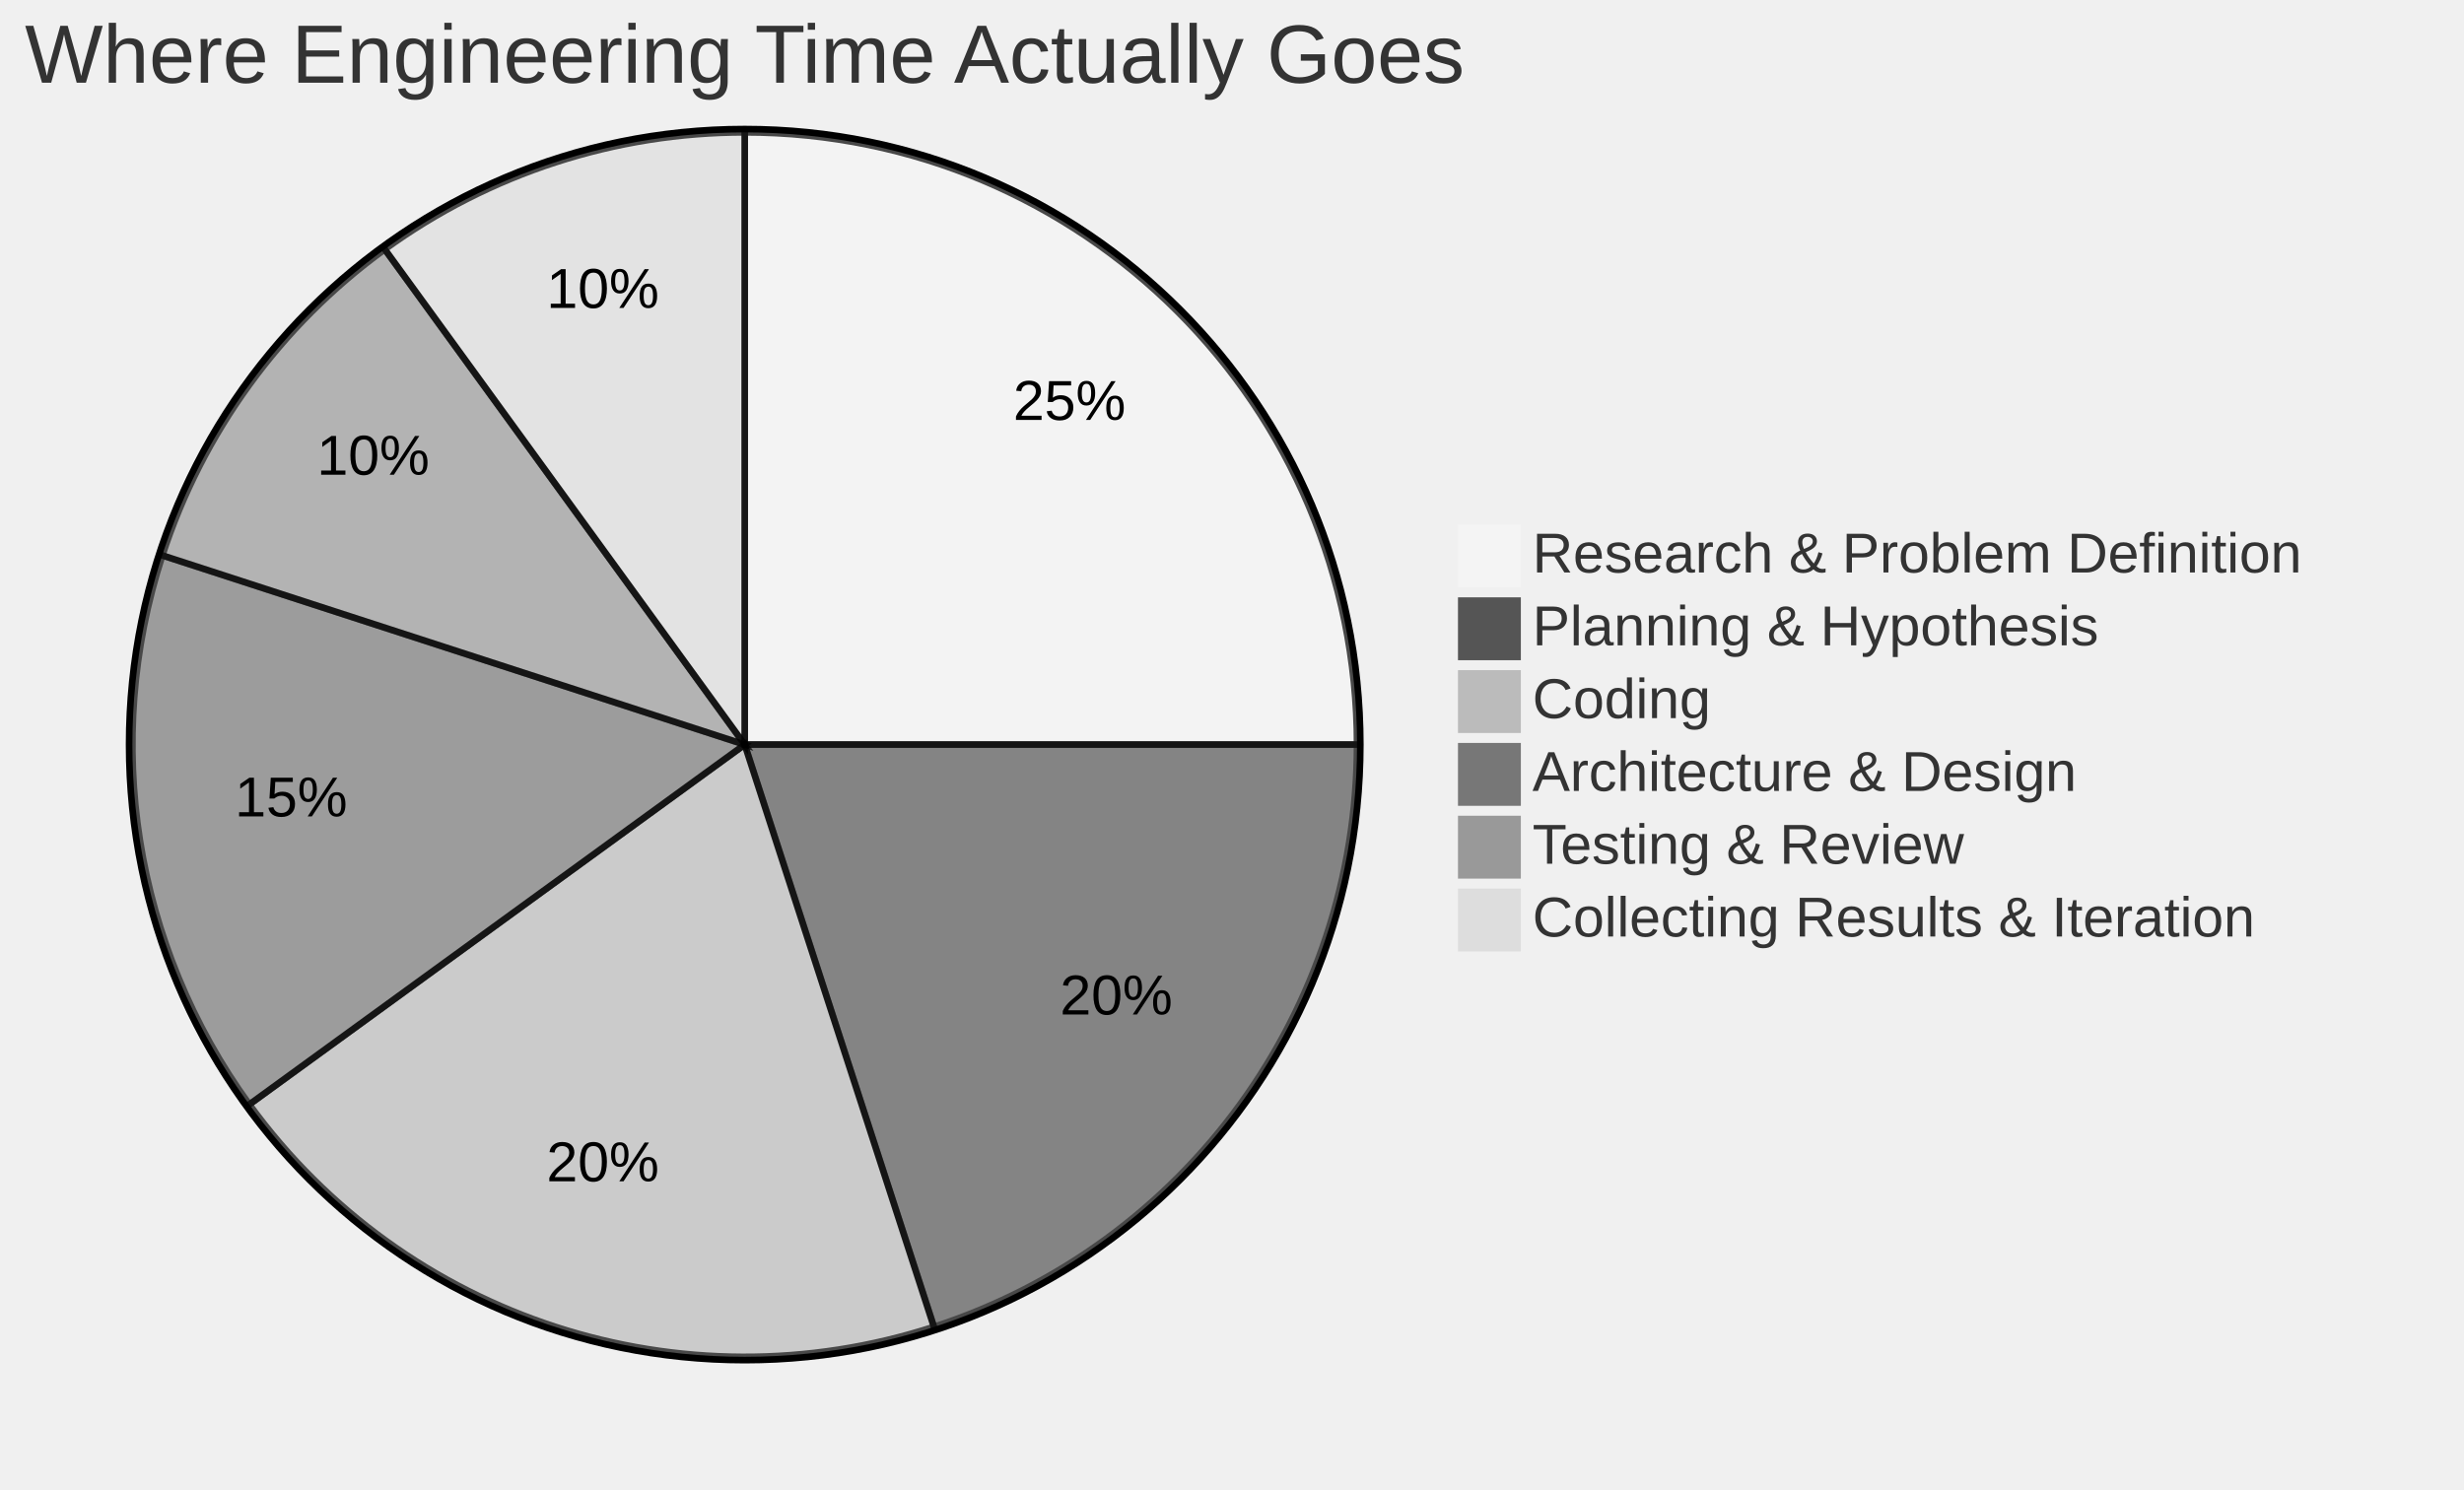
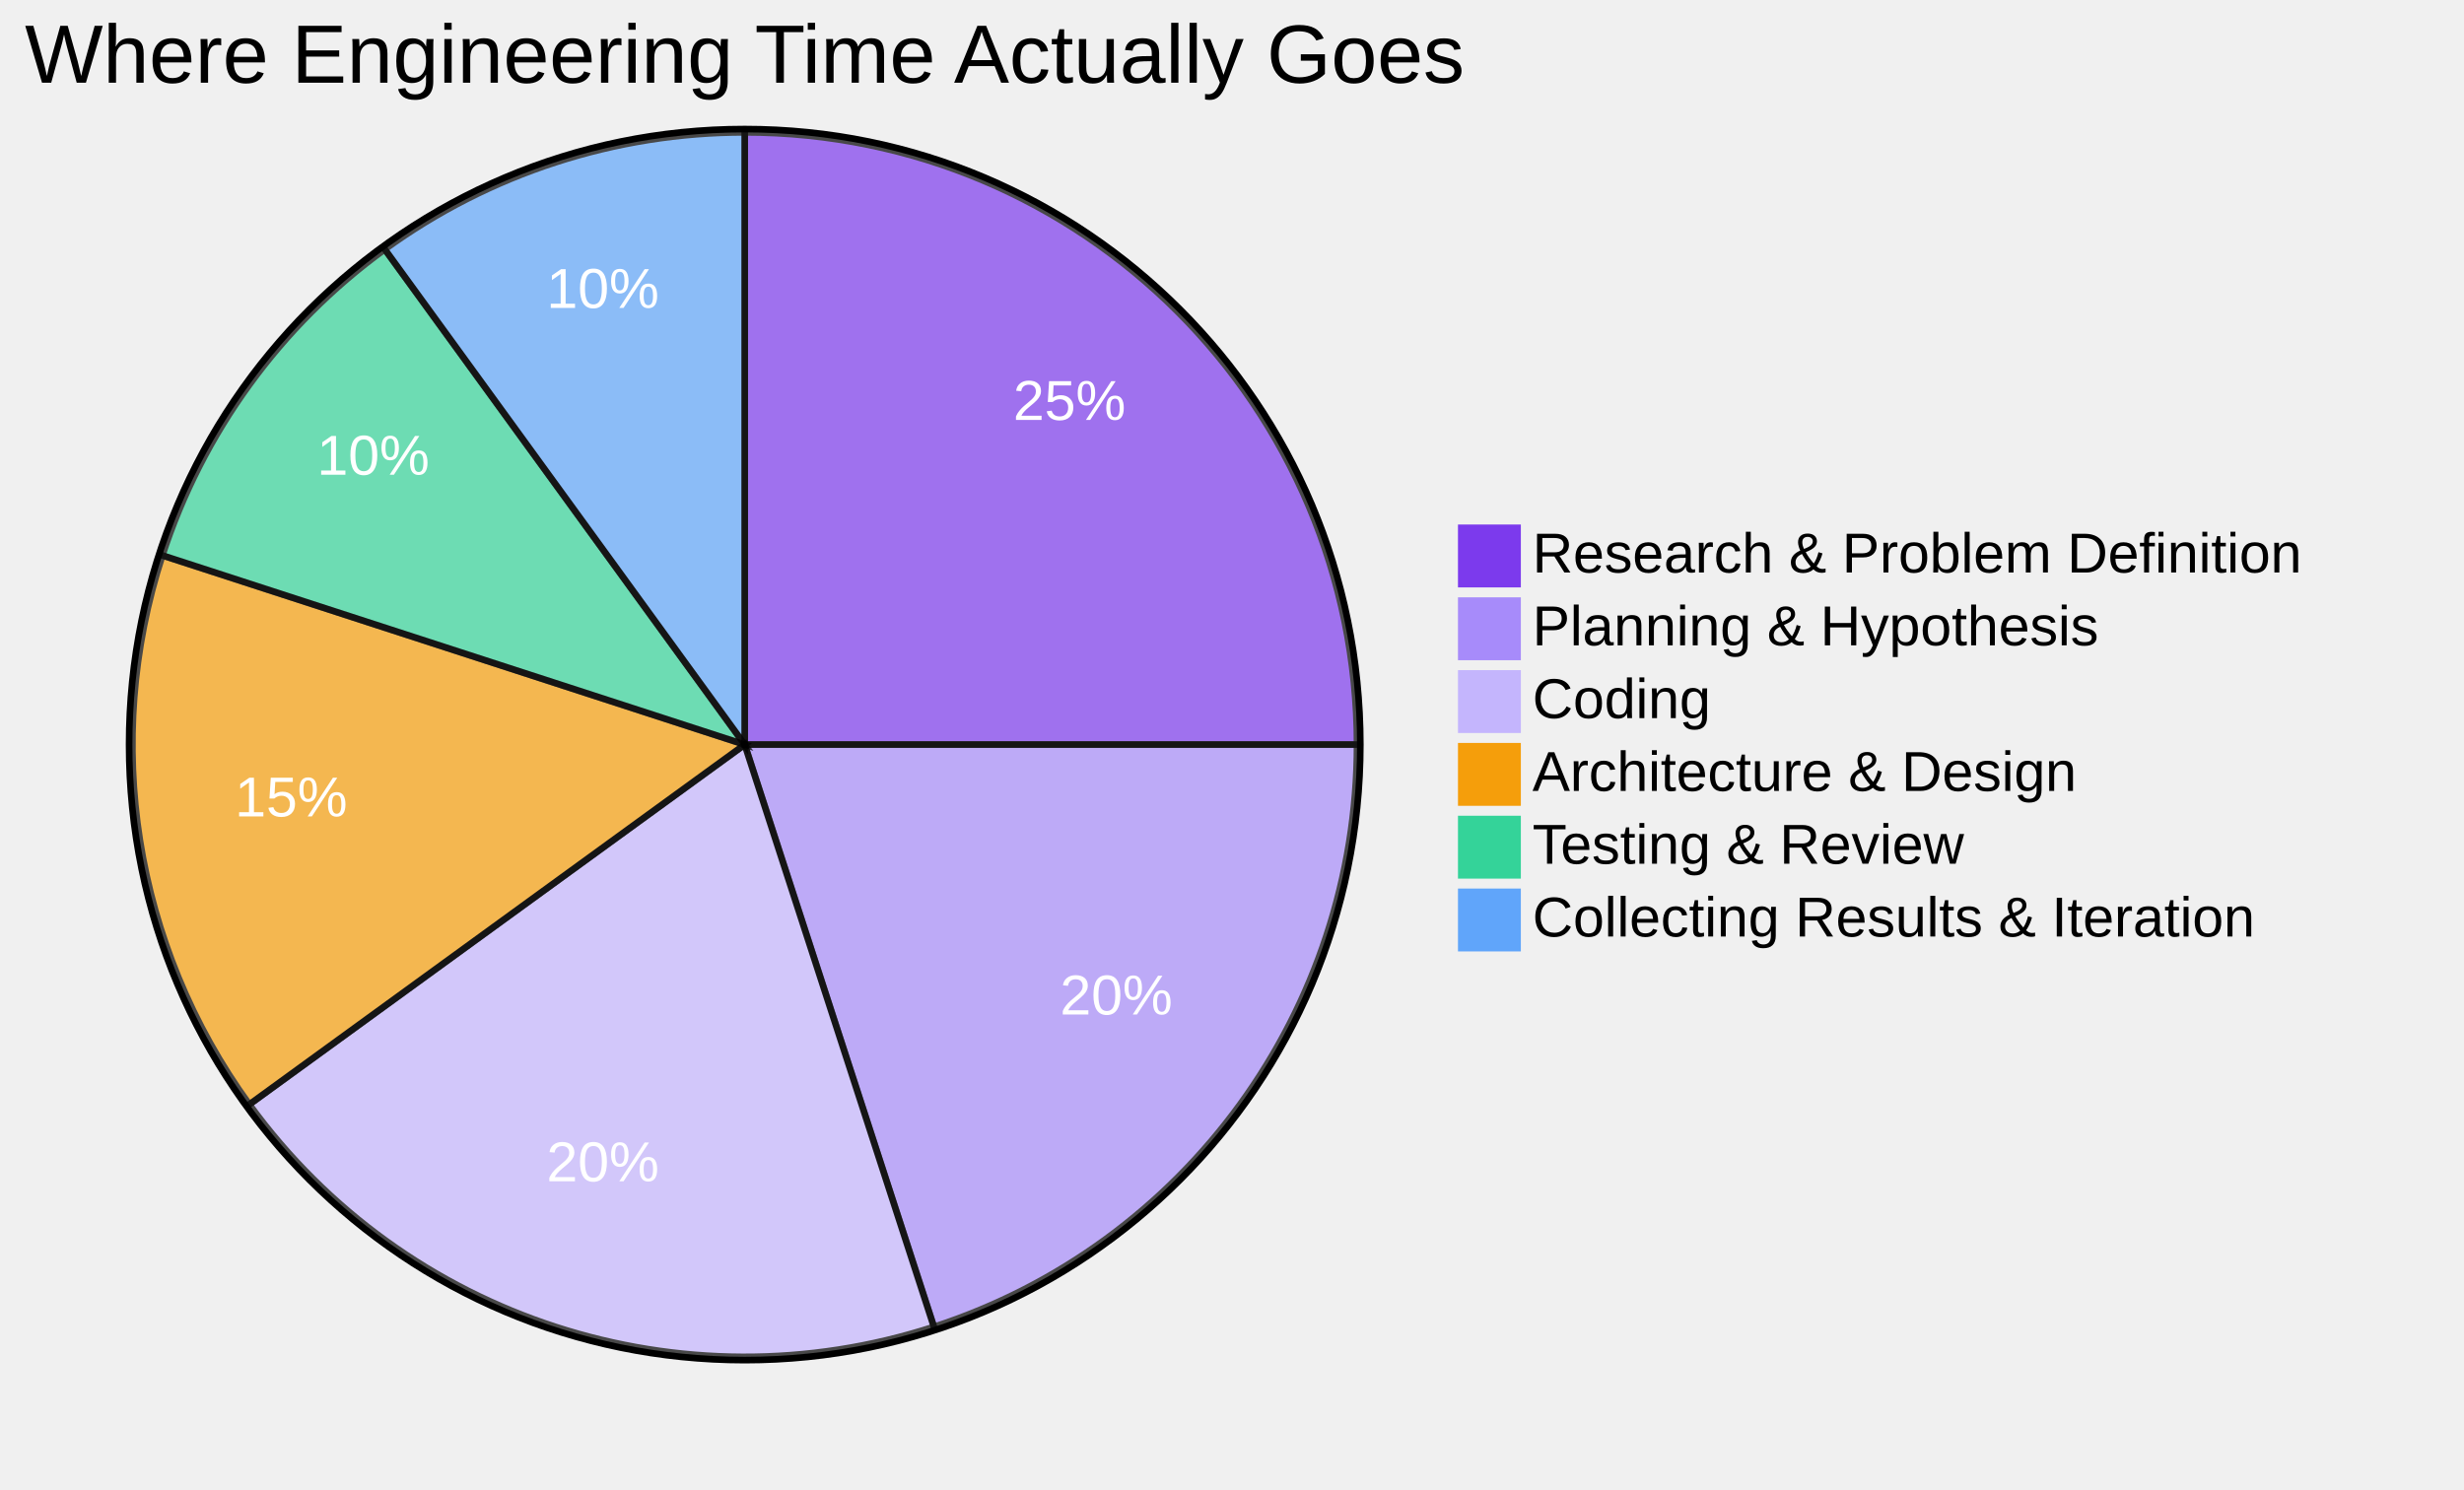
<svg xmlns="http://www.w3.org/2000/svg" aria-roledescription="pie" role="graphics-document document" style="max-width: 744.453px; background-color: transparent;" viewBox="0 0 744.453 450" width="100%" id="my-svg">
-   <style>#my-svg{font-family:"trebuchet ms",verdana,arial,sans-serif;font-size:16px;fill:#000000;}@keyframes edge-animation-frame{from{stroke-dashoffset:0;}}@keyframes dash{to{stroke-dashoffset:0;}}#my-svg .edge-animation-slow{stroke-dasharray:9,5!important;stroke-dashoffset:900;animation:dash 50s linear infinite;stroke-linecap:round;}#my-svg .edge-animation-fast{stroke-dasharray:9,5!important;stroke-dashoffset:900;animation:dash 20s linear infinite;stroke-linecap:round;}#my-svg .error-icon{fill:#552222;}#my-svg .error-text{fill:#552222;stroke:#552222;}#my-svg .edge-thickness-normal{stroke-width:1px;}#my-svg .edge-thickness-thick{stroke-width:3.5px;}#my-svg .edge-pattern-solid{stroke-dasharray:0;}#my-svg .edge-thickness-invisible{stroke-width:0;fill:none;}#my-svg .edge-pattern-dashed{stroke-dasharray:3;}#my-svg .edge-pattern-dotted{stroke-dasharray:2;}#my-svg .marker{fill:#666;stroke:#666;}#my-svg .marker.cross{stroke:#666;}#my-svg svg{font-family:"trebuchet ms",verdana,arial,sans-serif;font-size:16px;}#my-svg p{margin:0;}#my-svg .pieCircle{stroke:black;stroke-width:2px;opacity:0.7;}#my-svg .pieOuterCircle{stroke:black;stroke-width:2px;fill:none;}#my-svg .pieTitleText{text-anchor:middle;font-size:25px;fill:#333;font-family:"trebuchet ms",verdana,arial,sans-serif;}#my-svg .slice{font-family:"trebuchet ms",verdana,arial,sans-serif;fill:#000000;font-size:17px;}#my-svg .legend text{fill:#333;font-family:"trebuchet ms",verdana,arial,sans-serif;font-size:17px;}#my-svg :root{--mermaid-font-family:"trebuchet ms",verdana,arial,sans-serif;}</style>
+   <style>#my-svg{font-family:"trebuchet ms",verdana,arial,sans-serif;font-size:16px;fill:#333;}@keyframes edge-animation-frame{from{stroke-dashoffset:0;}}@keyframes dash{to{stroke-dashoffset:0;}}#my-svg .edge-animation-slow{stroke-dasharray:9,5!important;stroke-dashoffset:900;animation:dash 50s linear infinite;stroke-linecap:round;}#my-svg .edge-animation-fast{stroke-dasharray:9,5!important;stroke-dashoffset:900;animation:dash 20s linear infinite;stroke-linecap:round;}#my-svg .error-icon{fill:hsl(220.588, 100%, 98.333%);}#my-svg .error-text{fill:rgb(8.5, 5.75, 0);stroke:rgb(8.5, 5.75, 0);}#my-svg .edge-thickness-normal{stroke-width:1px;}#my-svg .edge-thickness-thick{stroke-width:3.5px;}#my-svg .edge-pattern-solid{stroke-dasharray:0;}#my-svg .edge-thickness-invisible{stroke-width:0;fill:none;}#my-svg .edge-pattern-dashed{stroke-dasharray:3;}#my-svg .edge-pattern-dotted{stroke-dasharray:2;}#my-svg .marker{fill:#0b0b0b;stroke:#0b0b0b;}#my-svg .marker.cross{stroke:#0b0b0b;}#my-svg svg{font-family:"trebuchet ms",verdana,arial,sans-serif;font-size:16px;}#my-svg p{margin:0;}#my-svg .pieCircle{stroke:black;stroke-width:2px;opacity:0.7;}#my-svg .pieOuterCircle{stroke:black;stroke-width:2px;fill:none;}#my-svg .pieTitleText{text-anchor:middle;font-size:25px;fill:#000000;font-family:"trebuchet ms",verdana,arial,sans-serif;}#my-svg .slice{font-family:"trebuchet ms",verdana,arial,sans-serif;fill:#ffffff;font-size:17px;}#my-svg .legend text{fill:#000000;font-family:"trebuchet ms",verdana,arial,sans-serif;font-size:17px;}#my-svg :root{--mermaid-font-family:"trebuchet ms",verdana,arial,sans-serif;}</style>
  <g />
  <g transform="translate(225,225)">
    <circle class="pieOuterCircle" r="186" cy="0" cx="0" />
-     <path class="pieCircle" fill="#F4F4F4" d="M0,-185A185,185,0,0,1,185,0L0,0Z" />
-     <path class="pieCircle" fill="#555" d="M185,0A185,185,0,0,1,57.168,175.945L0,0Z" />
-     <path class="pieCircle" fill="#BBB" d="M57.168,175.945A185,185,0,0,1,-149.668,108.74L0,0Z" />
-     <path class="pieCircle" fill="#777" d="M-149.668,108.74A185,185,0,0,1,-175.945,-57.168L0,0Z" />
-     <path class="pieCircle" fill="#999" d="M-175.945,-57.168A185,185,0,0,1,-108.74,-149.668L0,0Z" />
-     <path class="pieCircle" fill="#DDD" d="M-108.74,-149.668A185,185,0,0,1,0,-185L0,0Z" />
+     <path class="pieCircle" fill="#7c3aed" d="M0,-185A185,185,0,0,1,185,0L0,0Z" />
+     <path class="pieCircle" fill="#a78bfa" d="M185,0A185,185,0,0,1,57.168,175.945L0,0Z" />
+     <path class="pieCircle" fill="#c4b5fd" d="M57.168,175.945A185,185,0,0,1,-149.668,108.74L0,0Z" />
+     <path class="pieCircle" fill="#f59e0b" d="M-149.668,108.74A185,185,0,0,1,-175.945,-57.168L0,0Z" />
+     <path class="pieCircle" fill="#34d399" d="M-175.945,-57.168A185,185,0,0,1,-108.74,-149.668L0,0Z" />
+     <path class="pieCircle" fill="#60a5fa" d="M-108.74,-149.668A185,185,0,0,1,0,-185L0,0Z" />
    <text style="text-anchor: middle;" class="slice" transform="translate(98.11107,-98.11107)">25%</text>
    <text style="text-anchor: middle;" class="slice" transform="translate(112.2511,81.5552)">20%</text>
    <text style="text-anchor: middle;" class="slice" transform="translate(-42.87611,131.9591)">20%</text>
    <text style="text-anchor: middle;" class="slice" transform="translate(-137.0418,21.70528)">15%</text>
    <text style="text-anchor: middle;" class="slice" transform="translate(-112.2511,-81.5552)">10%</text>
    <text style="text-anchor: middle;" class="slice" transform="translate(-42.87611,-131.9591)">10%</text>
    <text class="pieTitleText" y="-200" x="0">Where Engineering Time Actually Goes</text>
    <g transform="translate(216,-66)" class="legend">
-       <rect style="fill: rgb(244, 244, 244); stroke: rgb(244, 244, 244);" height="18" width="18" />
+       <rect style="fill: rgb(124, 58, 237); stroke: rgb(124, 58, 237);" height="18" width="18" />
      <text y="14" x="22">Research &amp; Problem Definition</text>
    </g>
    <g transform="translate(216,-44)" class="legend">
-       <rect style="fill: rgb(85, 85, 85); stroke: rgb(85, 85, 85);" height="18" width="18" />
+       <rect style="fill: rgb(167, 139, 250); stroke: rgb(167, 139, 250);" height="18" width="18" />
      <text y="14" x="22">Planning &amp; Hypothesis</text>
    </g>
    <g transform="translate(216,-22)" class="legend">
-       <rect style="fill: rgb(187, 187, 187); stroke: rgb(187, 187, 187);" height="18" width="18" />
+       <rect style="fill: rgb(196, 181, 253); stroke: rgb(196, 181, 253);" height="18" width="18" />
      <text y="14" x="22">Coding</text>
    </g>
    <g transform="translate(216,0)" class="legend">
-       <rect style="fill: rgb(119, 119, 119); stroke: rgb(119, 119, 119);" height="18" width="18" />
+       <rect style="fill: rgb(245, 158, 11); stroke: rgb(245, 158, 11);" height="18" width="18" />
      <text y="14" x="22">Architecture &amp; Design</text>
    </g>
    <g transform="translate(216,22)" class="legend">
-       <rect style="fill: rgb(153, 153, 153); stroke: rgb(153, 153, 153);" height="18" width="18" />
+       <rect style="fill: rgb(52, 211, 153); stroke: rgb(52, 211, 153);" height="18" width="18" />
      <text y="14" x="22">Testing &amp; Review</text>
    </g>
    <g transform="translate(216,44)" class="legend">
-       <rect style="fill: rgb(221, 221, 221); stroke: rgb(221, 221, 221);" height="18" width="18" />
+       <rect style="fill: rgb(96, 165, 250); stroke: rgb(96, 165, 250);" height="18" width="18" />
      <text y="14" x="22">Collecting Results &amp; Iteration</text>
    </g>
  </g>
</svg>
